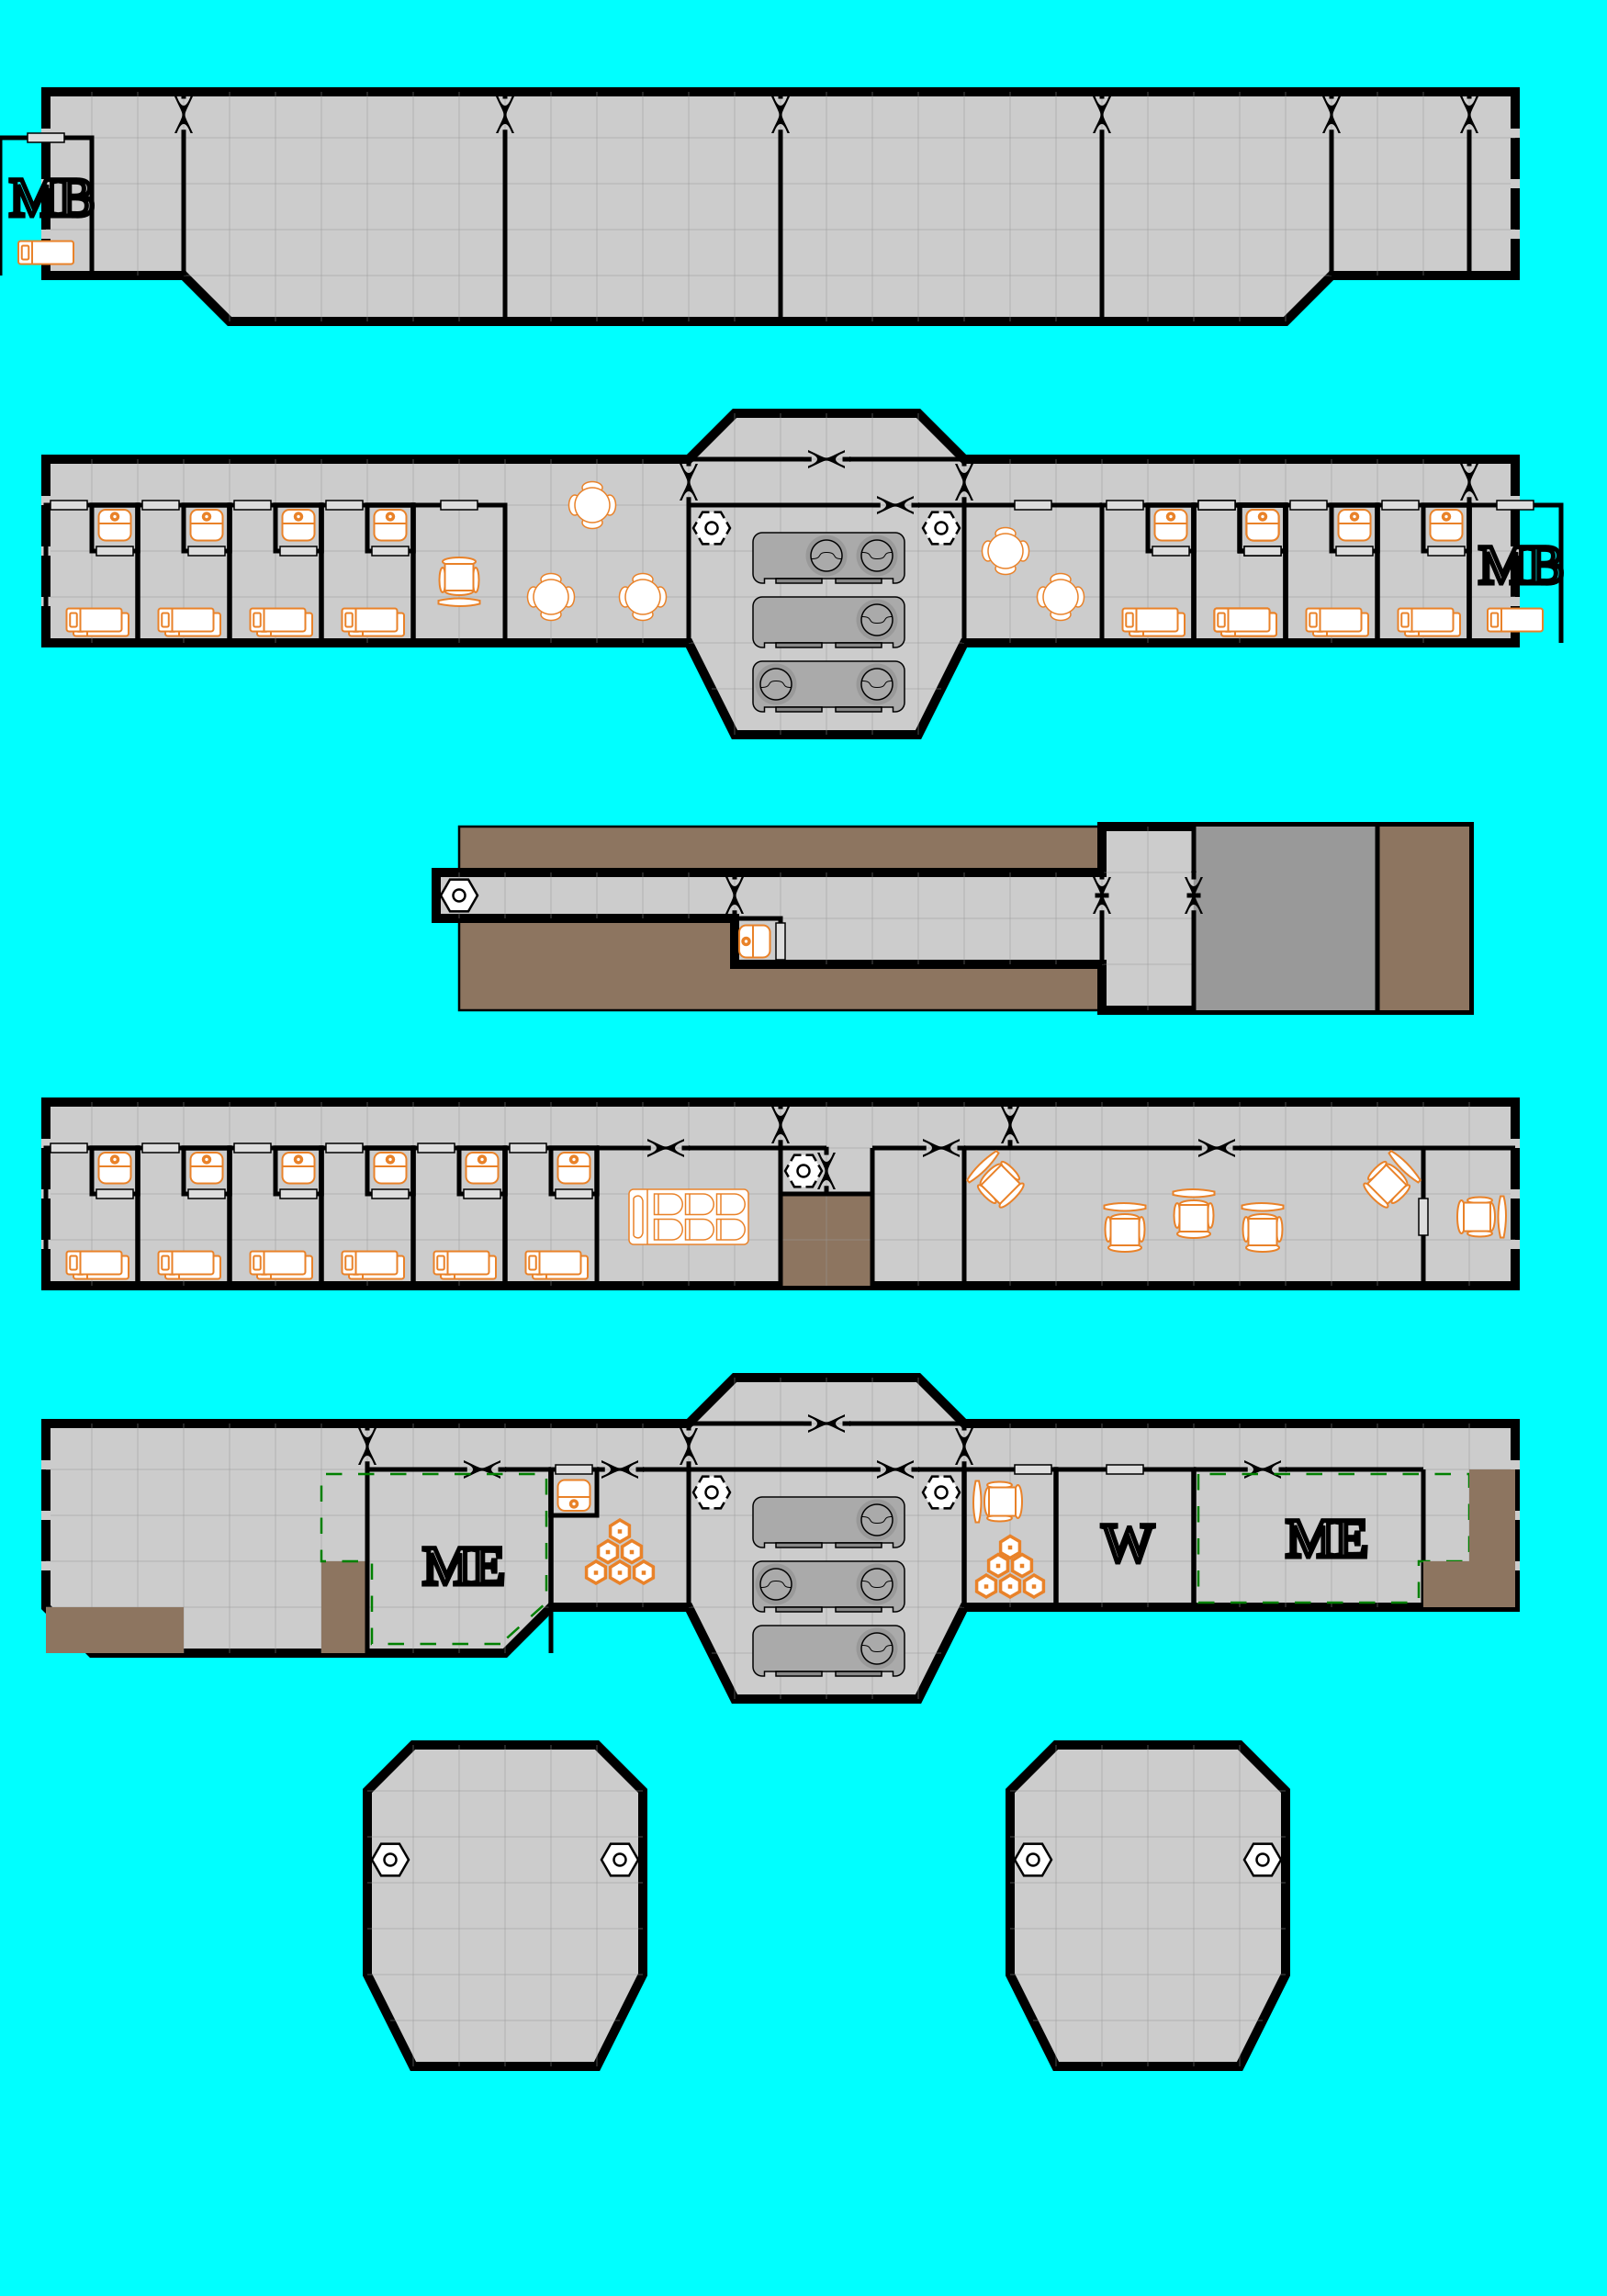
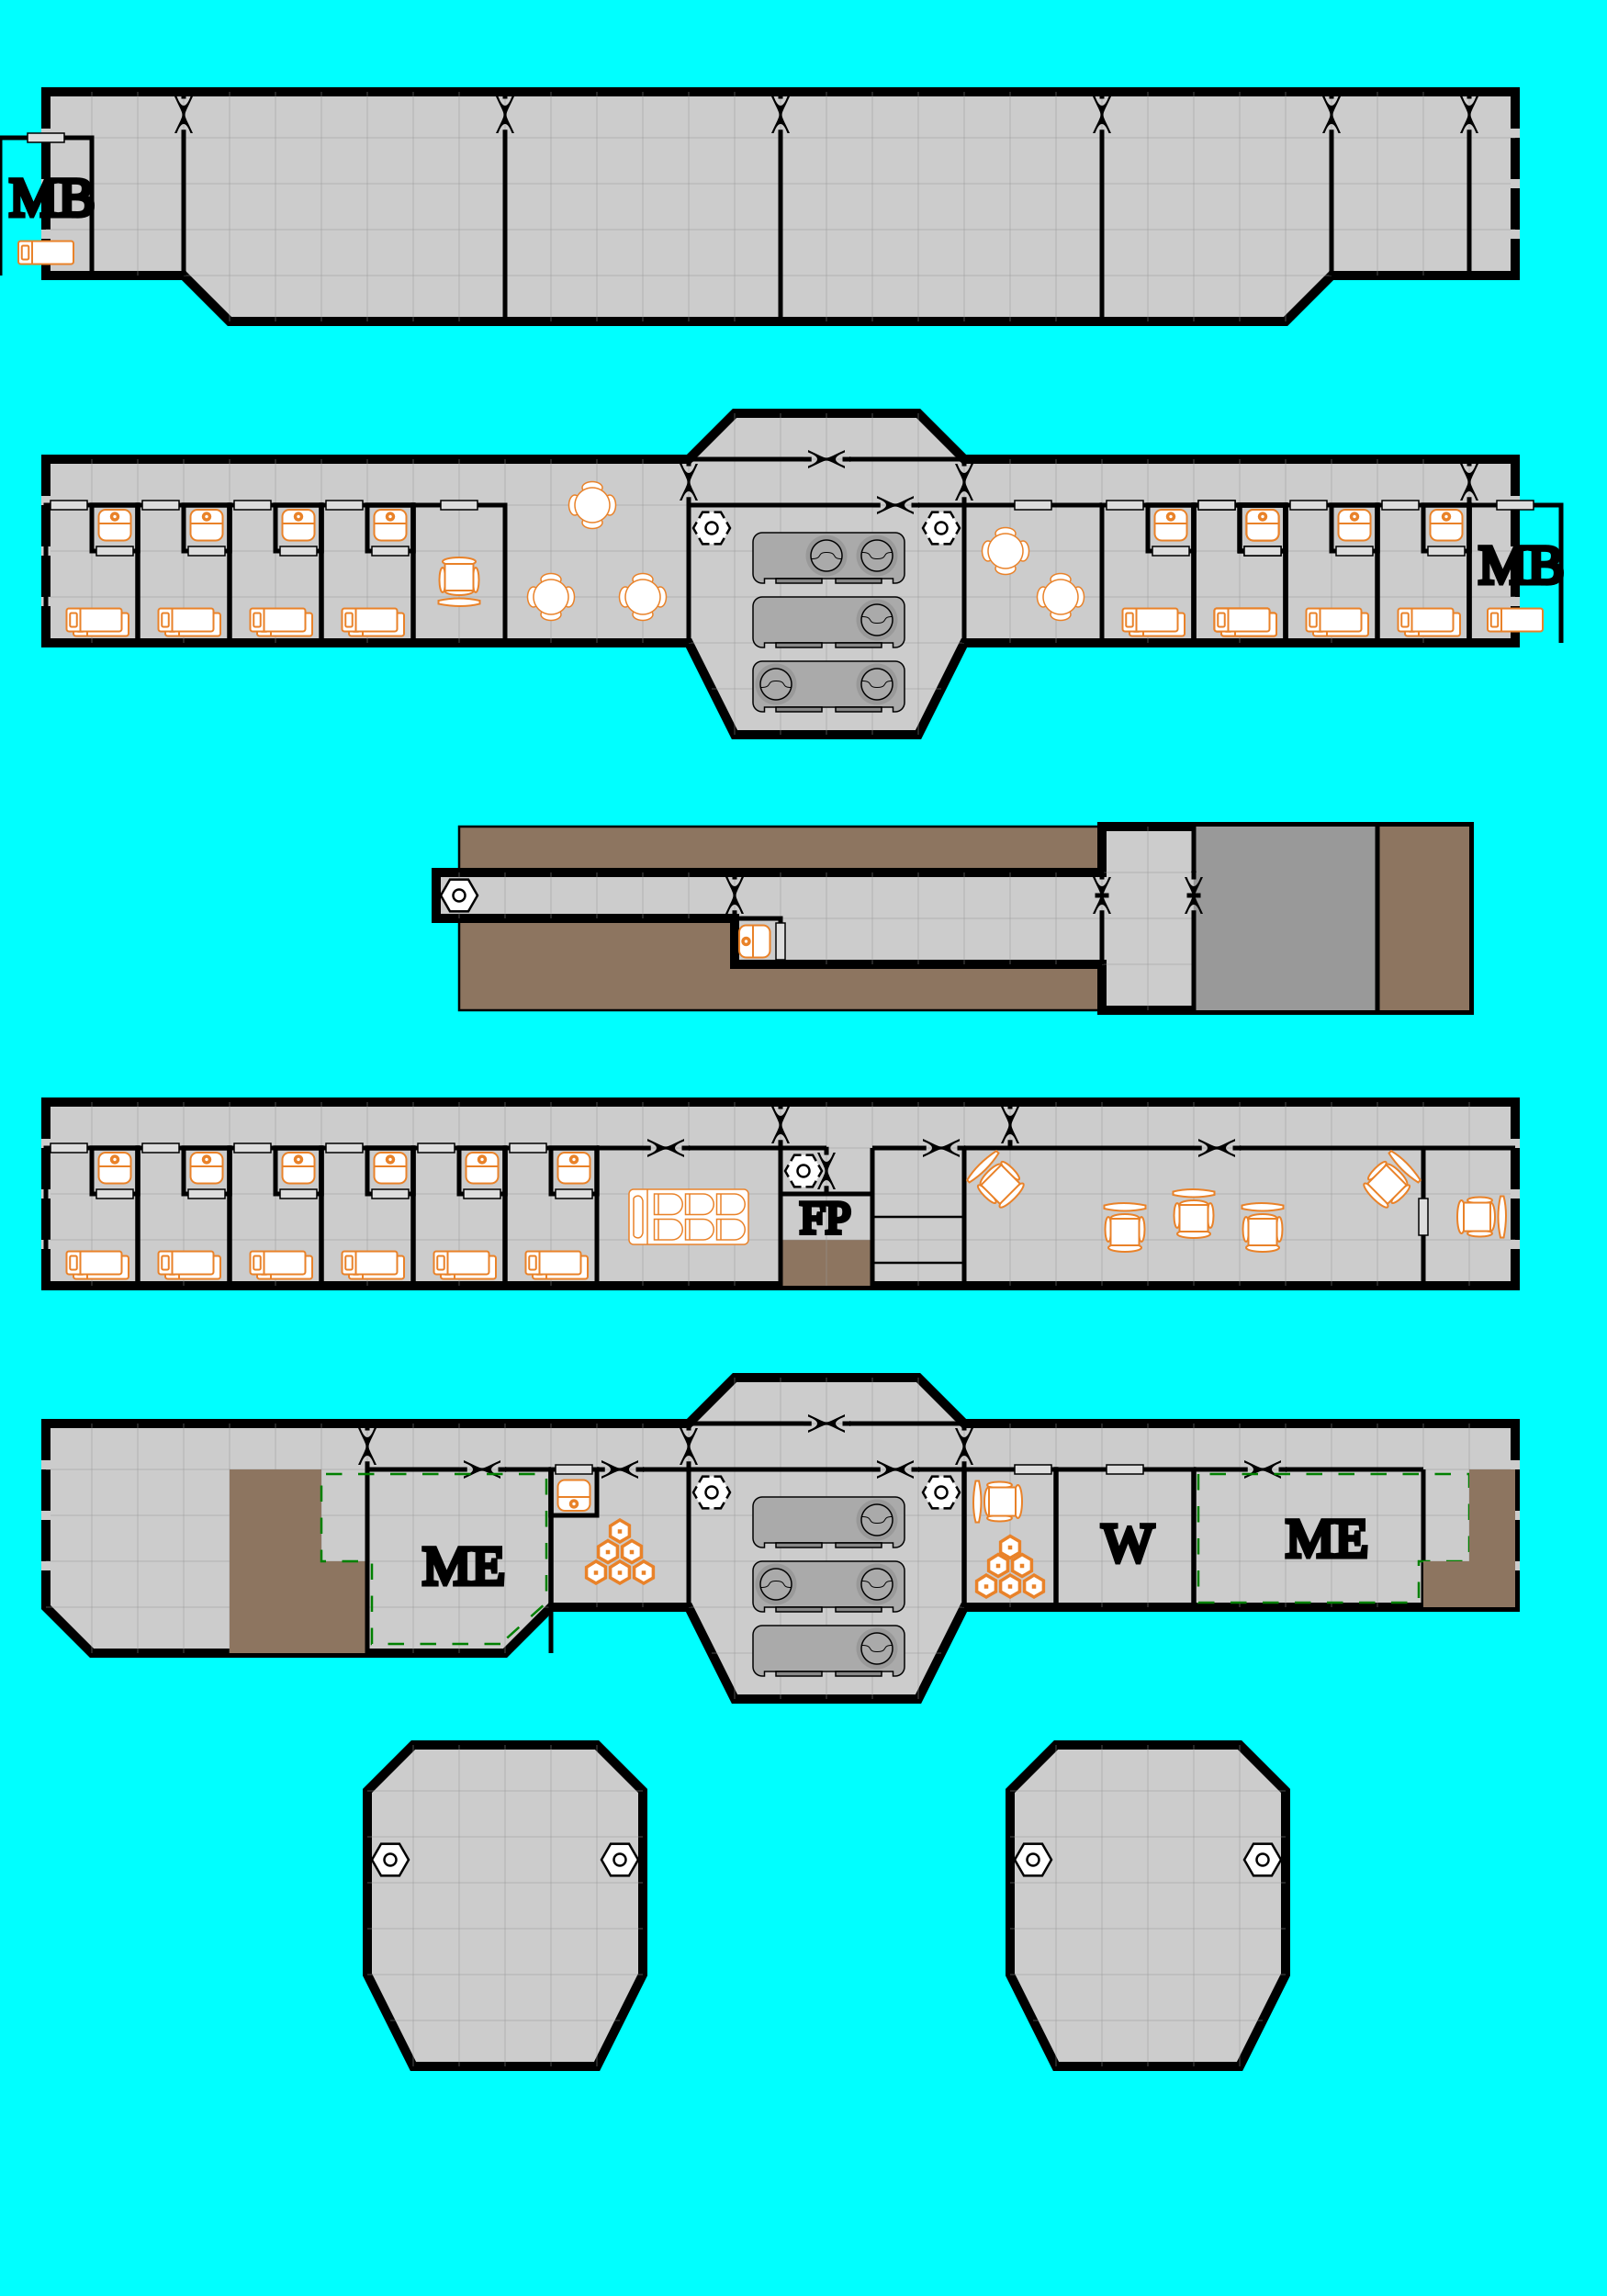
<svg xmlns="http://www.w3.org/2000/svg" version="1.2" height="50cm" width="35cm" viewBox="0 0 350 500" x="0" y="0">
  <defs>
    <path id="sliding_door" stroke-width=".3" fill="#dddddd" stroke="black" d="m-4,-1 v2h8v-2z" />
    <g id="fresher" fill="white" stroke="#e98229" stroke-width=".4">
      <path d="m-5,-5 v10h10v-10z" stroke="black" stroke-width="1" fill="none" />
      <rect x="-3.5" y="-4" width="7" height="6.7" rx="1.5" />
      <line x1="-3.5" x2="3.5" y1="-1" y2="-1" />
      <circle cx="0" cy="-2.5" r=".7" fill="none" stroke-width=".7" />
      <use y="5" href="#sliding_door" />
    </g>
    <g id="single_bed" fill="white" stroke="#e98229" stroke-width=".4">
      <rect width="12" height="5" rx=".5" />
      <line x1="3" x2="3" y1="0" y2="5" />
      <rect x=".75" y="1" width="1.5" height="3" rx=".3" />
    </g>
    <g id="bunks" fill="none">
      <use x="6" y="3.5" href="#single_bed" />
      <use x="4.5" y="2.5" href="#single_bed" />
    </g>
    <g id="stateroom">
      <path stroke="black" stroke-width="1" d="m-10,15 v-30 h20 v30" />
      <use x="-10" y="5" href="#bunks" />
      <use x="5" y="-10" href="#fresher" />
      <use x="-5" y="-15" href="#sliding_door" />
    </g>
    <g id="pressure_hatch">
      <path d="m-2,-4 h.5 q 1.5,4 3,0 h.5 c -2.25,5 -2.25,3 0,8 h-.5 q-1.5,-4 -3,0 h-.5 c 2.25,-5 2.25,-3 0,-8 z m1.5,-1.25 h1v1.75h-1z m0,8.5 h1v1.75h-1z" fill="black" stroke="none" />
    </g>
    <g id="airlock_hatch">
      <use href="#pressure_hatch" />
      <line x1="-1.5" x2="1.5" y1="0" y2="0" />
    </g>
    <g id="workstation" fill="white" stroke="#e98229" stroke-width=".4">
      <path d="m-4.5,-4.5 q 4,-1 9,0 v.7 q -4.5,1 -9,0z" />
      <ellipse cx="0" cy="4.7" rx="3.6" ry=".9" />
      <ellipse cx="-3.6" cy=".7" rx=".7" ry="2.7" />
      <ellipse cx="3.6" cy=".7" rx=".7" ry="2.7" />
      <ellipse cx="0" cy="-1.7" rx="3.1" ry=".9" />
      <rect x="-3.1" y="-1.6" width="6.2" height="5.8" rx=".2" />
    </g>
    <g id="table_and_chairs" fill="white" stroke="#e98229" stroke-width=".3">
      <ellipse cx="-3.8" rx="1.3" ry="2.2" />
      <ellipse cx="3.8" rx="1.3" ry="2.2" />
      <ellipse cy="3.8" rx="2.2" ry="1.3" />
      <ellipse cy="-3.8" rx="2.2" ry="1.3" />
      <circle r="3.8" />
    </g>
    <g id="raft_chair" fill="white" stroke="#e98229" stroke-width=".3">
      <path d="m0,0 h3.9 a2,2 0 0 1 0,4.5 h-3.9 z m.9,0 v4.5" />
    </g>
    <g id="air_raft" fill="white" stroke="#e98229" stroke-width=".3">
      <rect x="-13" y="-6" width="26" height="12" rx="1" />
      <line x1="-9" x2="-9" y1="-6" y2="6" />
      <path d="m-12,-4 c.1,-.5 1.6,-1.2 2,.5         v7 c -.4,1.7 -1.9,1 -2,.5z" />
      <use x="6.1" y="-5" href="#raft_chair" />
      <use x="-.7" y="-5" href="#raft_chair" />
      <use x="-7.5" y="-5" href="#raft_chair" />
      <use x="6.1" y=".5" href="#raft_chair" />
      <use x="-.7" y=".5" href="#raft_chair" />
      <use x="-7.5" y=".5" href="#raft_chair" />
    </g>
    <g id="single_drone" fill="white" stroke="#e98229" stroke-width=".7">
      <path d="m-2.079,.6 2.079,1.2 2.079,-1.2 0,-2.4 -2.079,-1.2 -2.079,1.3z" />
      <rect x="-.1" y="-.6" width=".2" height=".2" />
    </g>
    <g id="probe_drones">
      <use y="-4.5" href="#single_drone" />
      <use x="-2.6" href="#single_drone" />
      <use x="2.6" href="#single_drone" />
      <use y="4.5" href="#single_drone" />
      <use x="-5.2" y="4.5" href="#single_drone" />
      <use x="5.2" y="4.5" href="#single_drone" />
    </g>
    <g id="library">
      <path stroke="black" stroke-width="1" d="m-10,15 v-30 h20 v30" />
      <use y="-15" href="#sliding_door" />
      <use y="2" href="#workstation" transform="rotate(180, 0,2)" />
    </g>
    <g id="medical_bay">
      <path stroke="black" stroke-width="1" d="m-10,15 v-30 h20 v30" />
-       <text x="-8" y="2">MB</text>
+       <text x="-8" y="2" fill="black">MB</text>
      <use y="-15" href="#sliding_door" />
      <use x="-6" y="7.5" href="#single_bed" />
    </g>
    <g id="workshop">
      <path stroke="black" stroke-width="1" d="m-15,15 v-30 h30 v30" />
-       <text x="-5" y="5">W</text>
+       <text x="-5" y="5" fill="black">W</text>
      <use y="-15" href="#sliding_door" />
    </g>
    <g id="repair_drones">
      <path stroke="black" stroke-width="1" d="m-10,15 v-30 h20 v30" />
      <use x="5" y="-15" href="#sliding_door" />
      <use x="-3" y="-8" href="#workstation" transform="rotate(-90 -3,-8)" />
      <use y="2.5" href="#single_drone" />
      <use x="-2.6" y="6.5" href="#single_drone" />
      <use x="2.6" y="6.5" href="#single_drone" />
      <use y="11" href="#single_drone" />
      <use x="-5.2" y="11" href="#single_drone" />
      <use x="5.2" y="11" href="#single_drone" />
    </g>
    <g id="multienvironment1">
      <line x1="-20" x2="-20" y1="15" y2="-25" />
      <line x1="-20" x2="0" y1="-25" y2="-25" />
      <line x1="10" x2="20" y1="-25" y2="-25" />
      <line x1="20" x2="20" y1="-25" y2="15" />
      <use x="5" y="-25" href="#pressure_hatch" transform="rotate(90 5,-25)" />
      <path d="m9,13 h-28v-18h-11v-19h49v28z" stroke="green" stroke-dasharray="3.5" stroke-width=".5" />
-       <text x="-8">ME</text>
+       <text x="-8" fill="black">ME</text>
    </g>
    <g id="multienvironment2">
      <line x1="-25" x2="-25" y1="15" y2="-15" />
      <line x1="-25" x2="-15" y1="-15" y2="-15" />
      <line x1="-5" x2="25" y1="-15" y2="-15" />
      <line x1="25" x2="25" y1="-15" y2="15" />
      <use x="-10" y="-15" href="#pressure_hatch" transform="rotate(90 -10,-15)" />
      <path stroke="green" stroke-dasharray="3.5" stroke-width=".5" d="m-24,-14 v28h48v-9h11v-19z       " />
-       <text x="-5" y="4">ME</text>
+       <text x="-5" y="4" fill="black">ME</text>
    </g>
    <g id="elevator" fill="white" stroke="black" stroke-width=".5">
      <path d="m-2,3.464 4,0 2,-3.464 -2,-3.464 -4,0 -2,3.464z" />
      <circle r="1.3" stroke-dasharray="none" />
    </g>
    <g id="elevator_shaft" stroke-dasharray="3 1" stroke-dashoffset="1.5">
      <use href="#elevator" />
    </g>
    <g id="bare_engineering_display">
      <circle r="4" stroke="#999999" />
      <circle r="3.4" stroke="black" stroke-width=".3" />
    </g>
    <g id="engineering_display_down">
      <use href="#bare_engineering_display" />
      <path stroke-width=".2" d="m-3.2,-.7 c 2.5,0 1,1.4 3.2,1.4 c 2.5,0 1,-1.4 3.2,-1.4" />
    </g>
    <g id="engineering_display_up">
      <use href="#bare_engineering_display" />
      <path stroke-width=".2" d="m-3.2,.7 c 2.5,0 1,-1.4 3.2,-1.4 c 2.5,0 1,1.4 3.2,1.4" />
    </g>
    <g id="engineering_console0">
      <path stroke-width=".3" fill="#aaaaaa" d="m-16,-2 a 2,2 0 0 1 2,-2 h29 a 2,2 0 0 1 2,2 v7 a 2,2 0 0 1 -2,2 h-.5v-1h-28v1h-.5 a 2,2 0 0 1 -2,-2z" />
      <rect x="2" y="6" width="10" height="1" stroke-width=".3" fill="#888888" />
      <rect x="-11" y="6" width="10" height="1" stroke-width=".3" fill="#888888" />
      <use x="11" y="1" href="#engineering_display_down" />
    </g>
    <g id="engineering_console1">
      <use href="#engineering_console0" />
      <use x="0" y="1" href="#engineering_display_up" />
    </g>
    <g id="engineering_console2">
      <use href="#engineering_console0" />
      <use x="-11" y="1" href="#engineering_display_up" />
+     </g>
+     <g id="fuel_processor">
+       <rect x="10" width="20" height="10" stroke="black" stroke-width=".5" />
+       <text x="-5.8" y="3.5" fill="black" font-size="10">FP</text>
    </g>
    <rect id="fuel" x="-5" y="-5" width="10" height="10" fill="#8d7560" stroke="none" />
  </defs>
  <rect x="0" y="0" width="350" height="500" fill="aqua" />
  <g stroke="black" stroke-width="1" fill="none">
    <g id="Q1main" transform="translate(10 20)">
      <path stroke-width="2" fill="#cccccc" d="m0,0 h320 v40 h-40 l-10,10 h-230 l-10,-10 h-30z" />
      <g stroke="#999999" stroke-width=".1">
        <line x1="0" x2="320" y1="10" y2="10" />
        <line x1="0" x2="320" y1="20" y2="20" />
        <line x1="0" x2="320" y1="30" y2="30" />
        <line x1="30" x2="280" y1="40" y2="40" />
        <line x1="10" x2="10" y1="0" y2="40" />
        <line x1="20" x2="20" y1="0" y2="40" />
        <line x1="30" x2="30" y1="0" y2="40" />
        <line x1="40" x2="40" y1="0" y2="50" />
        <line x1="50" x2="50" y1="0" y2="50" />
        <line x1="60" x2="60" y1="0" y2="50" />
        <line x1="70" x2="70" y1="0" y2="50" />
        <line x1="80" x2="80" y1="0" y2="50" />
        <line x1="90" x2="90" y1="0" y2="50" />
        <line x1="100" x2="100" y1="0" y2="50" />
        <line x1="110" x2="110" y1="0" y2="50" />
        <line x1="120" x2="120" y1="0" y2="50" />
        <line x1="130" x2="130" y1="0" y2="50" />
        <line x1="140" x2="140" y1="0" y2="50" />
        <line x1="150" x2="150" y1="0" y2="50" />
        <line x1="160" x2="160" y1="0" y2="50" />
        <line x1="170" x2="170" y1="0" y2="50" />
        <line x1="180" x2="180" y1="0" y2="50" />
        <line x1="190" x2="190" y1="0" y2="50" />
        <line x1="200" x2="200" y1="0" y2="50" />
        <line x1="210" x2="210" y1="0" y2="50" />
        <line x1="220" x2="220" y1="0" y2="50" />
        <line x1="230" x2="230" y1="0" y2="50" />
        <line x1="240" x2="240" y1="0" y2="50" />
        <line x1="250" x2="250" y1="0" y2="50" />
        <line x1="260" x2="260" y1="0" y2="50" />
        <line x1="270" x2="270" y1="0" y2="50" />
        <line x1="280" x2="280" y1="0" y2="40" />
        <line x1="290" x2="290" y1="0" y2="40" />
        <line x1="300" x2="300" y1="0" y2="40" />
        <line x1="310" x2="310" y1="0" y2="40" />
      </g>
      <line x1="0" x2="0" y1="0" y2="40" stroke-width="2" stroke-dasharray="2 9" stroke-dashoffset="3" stroke="#cccccc" />
      <line x1="320" x2="320" y1="0" y2="40" stroke-width="2" stroke-dasharray="2 9" stroke-dashoffset="3" stroke="#cccccc" />
      <line x1="30" x2="30" y1="10" y2="40" />
      <line x1="100" x2="100" y1="10" y2="50" />
      <line x1="160" x2="160" y1="10" y2="50" />
      <line x1="230" x2="230" y1="10" y2="50" />
      <line x1="280" x2="280" y1="10" y2="40" />
      <line x1="310" x2="310" y1="10" y2="40" />
      <use x="30" y="5" href="#pressure_hatch" />
      <use x="100" y="5" href="#pressure_hatch" />
      <use x="160" y="5" href="#pressure_hatch" />
      <use x="230" y="5" href="#pressure_hatch" />
      <use x="280" y="5" href="#pressure_hatch" />
      <use x="310" y="5" href="#pressure_hatch" />
      <use x="0" y="25" href="#medical_bay" />
    </g>
    <g id="Q2main" transform="translate(10,100)">
      <path stroke-width="2" fill="#cccccc" d="m0,0 h140 l10,-10 h40 l10,10 h120 v40 h-120 l-10,20 h-40 l-10,-20 h-140z" />
      <g stroke="#999999" stroke-width=".1">
        <line x1="140" x2="200" y1="0" y2="0" />
        <line x1="0" x2="320" y1="10" y2="10" />
        <line x1="0" x2="320" y1="20" y2="20" />
        <line x1="0" x2="320" y1="30" y2="30" />
        <line x1="140" x2="200" y1="40" y2="40" />
        <line x1="145" x2="195" y1="50" y2="50" />
        <line x1="10" x2="10" y1="0" y2="40" />
        <line x1="20" x2="20" y1="0" y2="40" />
        <line x1="30" x2="30" y1="0" y2="40" />
        <line x1="40" x2="40" y1="0" y2="40" />
        <line x1="50" x2="50" y1="0" y2="40" />
        <line x1="60" x2="60" y1="0" y2="40" />
        <line x1="70" x2="70" y1="0" y2="40" />
        <line x1="80" x2="80" y1="0" y2="40" />
        <line x1="90" x2="90" y1="0" y2="40" />
        <line x1="100" x2="100" y1="0" y2="40" />
        <line x1="110" x2="110" y1="0" y2="40" />
        <line x1="120" x2="120" y1="0" y2="40" />
        <line x1="130" x2="130" y1="0" y2="40" />
        <line x1="140" x2="140" y1="0" y2="40" />
        <line x1="150" x2="150" y1="-10" y2="60" />
        <line x1="160" x2="160" y1="-10" y2="60" />
        <line x1="170" x2="170" y1="-10" y2="60" />
        <line x1="180" x2="180" y1="-10" y2="60" />
        <line x1="190" x2="190" y1="-10" y2="60" />
        <line x1="200" x2="200" y1="0" y2="40" />
        <line x1="210" x2="210" y1="0" y2="40" />
        <line x1="220" x2="220" y1="0" y2="40" />
        <line x1="230" x2="230" y1="0" y2="40" />
        <line x1="240" x2="240" y1="0" y2="40" />
        <line x1="250" x2="250" y1="0" y2="40" />
        <line x1="260" x2="260" y1="0" y2="40" />
        <line x1="270" x2="270" y1="0" y2="40" />
        <line x1="280" x2="280" y1="0" y2="40" />
        <line x1="290" x2="290" y1="0" y2="40" />
        <line x1="300" x2="300" y1="0" y2="40" />
        <line x1="310" x2="310" y1="0" y2="40" />
      </g>
      <line x1="0" x2="0" y1="0" y2="40" stroke-width="2" stroke-dasharray="2 9" stroke-dashoffset="3" stroke="#cccccc" />
      <line x1="320" x2="320" y1="0" y2="40" stroke-width="2" stroke-dasharray="2 9" stroke-dashoffset="3" stroke="#cccccc" />
      <line x1="140" x2="140" y1="10" y2="40" />
      <line x1="200" x2="200" y1="10" y2="40" />
      <line x1="310" x2="310" y1="10" y2="40" />
      <line x1="175" x2="200" y1="0" y2="0" />
      <line x1="140" x2="165" y1="0" y2="0" />
      <line x1="140" x2="180" y1="10" y2="10" />
      <line x1="190" x2="200" y1="10" y2="10" />
      <line x1="200" x2="230" y1="10" y2="10" />
      <use x="140" y="5" href="#pressure_hatch" />
      <use x="200" y="5" href="#pressure_hatch" />
      <use x="310" y="5" href="#pressure_hatch" />
      <use x="170" y="0" href="#pressure_hatch" transform="rotate(90 170,0)" />
      <use x="185" y="10" href="#pressure_hatch" transform="rotate(90 185,10)" />
      <use x="10" y="25" href="#stateroom" />
      <use x="30" y="25" href="#stateroom" />
      <use x="50" y="25" href="#stateroom" />
      <use x="70" y="25" href="#stateroom" />
      <use x="240" y="25" href="#stateroom" />
      <use x="260" y="25" href="#stateroom" />
      <use x="90" y="25" href="#library" />
      <use x="260" y="25" href="#stateroom" />
      <use x="280" y="25" href="#stateroom" />
      <use x="300" y="25" href="#stateroom" />
      <use x="320" y="25" href="#medical_bay" />
      <use x="119" y="10" href="#table_and_chairs" />
      <use x="110" y="30" href="#table_and_chairs" />
      <use x="130" y="30" href="#table_and_chairs" />
      <use x="209" y="20" href="#table_and_chairs" />
      <use x="221" y="30" href="#table_and_chairs" />
      <use x="215" y="10" href="#sliding_door" />
      <use x="145" y="15" href="#elevator_shaft" />
      <use x="195" y="15" href="#elevator_shaft" />
      <use x="170" y="20" href="#engineering_console1" />
      <use x="170" y="34" href="#engineering_console0" />
      <use x="170" y="48" href="#engineering_console2" />
    </g>
    <g id="docking_ring" transform="translate(100 180)">
      <rect width="140" height="40" fill="#8d7560" stroke="black" stroke-width=".5" />
      <path stroke-width="2" fill="#cccccc" d="m-5,10 h145v-10h80v40h-80v-10h-80v-10h-65z" />
      <rect x="200" width="20" height="40" fill="#8d7560" stroke="none" />
      <g stroke="#999999" stroke-width=".1">
        <line x1="140" x2="160" y1="10" y2="10" />
        <line x1="60" x2="160" y1="20" y2="20" />
        <line x1="140" x2="160" y1="30" y2="30" />
        <line x1="0" x2="0" y1="10" y2="20" />
        <line x1="10" x2="10" y1="10" y2="20" />
        <line x1="20" x2="20" y1="10" y2="20" />
        <line x1="30" x2="30" y1="10" y2="20" />
        <line x1="40" x2="40" y1="10" y2="20" />
        <line x1="50" x2="50" y1="10" y2="20" />
        <line x1="60" x2="60" y1="10" y2="20" />
        <line x1="70" x2="70" y1="10" y2="30" />
        <line x1="80" x2="80" y1="10" y2="30" />
        <line x1="90" x2="90" y1="10" y2="30" />
        <line x1="100" x2="100" y1="10" y2="30" />
        <line x1="110" x2="110" y1="10" y2="30" />
        <line x1="120" x2="120" y1="10" y2="30" />
        <line x1="130" x2="130" y1="10" y2="30" />
        <line x1="140" x2="140" y1="10" y2="30" />
        <line x1="150" x2="150" y1="0" y2="40" />
        <line x1="160" x2="160" y1="0" y2="40" />
      </g>
      <rect x="160" width="40" height="40" stroke="none" fill="#999999" />
      <line x1="140" x2="140" y1="20" y2="30" />
      <line x1="160" x2="160" y1="0" y2="10" />
      <line x1="160" x2="160" y1="20" y2="40" />
      <line x1="200" x2="200" y1="0" y2="40" />
      <use x="60" y="15" href="#pressure_hatch" />
      <use x="140" y="15" href="#airlock_hatch" />
      <use x="160" y="15" href="#airlock_hatch" />
      <use x="0" y="15" href="#elevator" />
      <use x="65" y="25" href="#fresher" transform="rotate(-90 65,25)" />
    </g>
    <g id="Q3main" transform="translate(10 240)">
      <path stroke-width="2" fill="#cccccc" d="m0,0 h320 v40 h-320z" />
-       <use x="165" y="25" href="#fuel" />
-       <use x="175" y="25" href="#fuel" />
      <use x="165" y="35" href="#fuel" />
      <use x="175" y="35" href="#fuel" />
      <g stroke="#999999" stroke-width=".1">
        <line x1="0" x2="320" y1="10" y2="10" />
        <line x1="0" x2="320" y1="20" y2="20" />
        <line x1="0" x2="320" y1="30" y2="30" />
        <line x1="10" x2="10" y1="0" y2="40" />
        <line x1="20" x2="20" y1="0" y2="40" />
        <line x1="30" x2="30" y1="0" y2="40" />
        <line x1="40" x2="40" y1="0" y2="40" />
        <line x1="50" x2="50" y1="0" y2="40" />
        <line x1="60" x2="60" y1="0" y2="40" />
        <line x1="70" x2="70" y1="0" y2="40" />
        <line x1="80" x2="80" y1="0" y2="40" />
        <line x1="90" x2="90" y1="0" y2="40" />
        <line x1="100" x2="100" y1="0" y2="40" />
        <line x1="110" x2="110" y1="0" y2="40" />
        <line x1="120" x2="120" y1="0" y2="40" />
        <line x1="130" x2="130" y1="0" y2="40" />
        <line x1="140" x2="140" y1="0" y2="40" />
        <line x1="150" x2="150" y1="0" y2="40" />
        <line x1="160" x2="160" y1="0" y2="40" />
        <line x1="170" x2="170" y1="0" y2="40" />
        <line x1="180" x2="180" y1="0" y2="40" />
        <line x1="190" x2="190" y1="0" y2="40" />
        <line x1="200" x2="200" y1="0" y2="40" />
        <line x1="210" x2="210" y1="0" y2="40" />
        <line x1="220" x2="220" y1="0" y2="40" />
        <line x1="230" x2="230" y1="0" y2="40" />
        <line x1="240" x2="240" y1="0" y2="40" />
        <line x1="250" x2="250" y1="0" y2="40" />
        <line x1="260" x2="260" y1="0" y2="40" />
        <line x1="270" x2="270" y1="0" y2="40" />
        <line x1="280" x2="280" y1="0" y2="40" />
        <line x1="290" x2="290" y1="0" y2="40" />
        <line x1="300" x2="300" y1="0" y2="40" />
        <line x1="310" x2="310" y1="0" y2="40" />
      </g>
      <line x1="0" x2="0" y1="0" y2="40" stroke-width="2" stroke-dasharray="2 9" stroke-dashoffset="3" stroke="#cccccc" />
      <line x1="320" x2="320" y1="0" y2="40" stroke-width="2" stroke-dasharray="2 9" stroke-dashoffset="3" stroke="#cccccc" />
      <use x="10" y="25" href="#stateroom" />
      <use x="30" y="25" href="#stateroom" />
      <use x="50" y="25" href="#stateroom" />
      <use x="70" y="25" href="#stateroom" />
      <use x="90" y="25" href="#stateroom" />
      <use x="110" y="25" href="#stateroom" />
      <line x1="160" x2="180" y1="20" y2="20" />
      <line x1="160" x2="160" y1="10" y2="40" />
      <line x1="180" x2="180" y1="10" y2="40" />
      <line x1="200" x2="200" y1="10" y2="40" />
      <line x1="300" x2="300" y1="10" y2="40" />
      <line x1="120" x2="130" y1="10" y2="10" />
      <line x1="140" x2="160" y1="10" y2="10" />
      <line x1="160" x2="170" y1="10" y2="10" />
      <line x1="180" x2="190" y1="10" y2="10" />
      <line x1="200" x2="250" y1="10" y2="10" />
      <line x1="260" x2="300" y1="10" y2="10" />
      <line x1="300" x2="320" y1="10" y2="10" />
      <use x="300" y="25" href="#sliding_door" transform="rotate(90 300,25)" />
      <use x="160" y="5" href="#pressure_hatch" />
      <use x="210" y="5" href="#pressure_hatch" />
      <use x="170" y="15" href="#pressure_hatch" />
      <use x="135" y="10" href="#pressure_hatch" transform="rotate(90 135,10)" />
      <use x="195" y="10" href="#pressure_hatch" transform="rotate(90 195,10)" />
      <use x="255" y="10" href="#pressure_hatch" transform="rotate(90 255,10)" />
      <use x="235" y="27" href="#workstation" />
      <use x="250" y="24" href="#workstation" />
      <use x="265" y="27" href="#workstation" />
      <use x="207" y="17" href="#workstation" transform="rotate(-45 207,17)" />
      <use x="293" y="17" href="#workstation" transform="rotate(45 293,17)" />
      <use x="313" y="25" href="#workstation" transform="rotate(90 313,25)" />
      <use x="140" y="25" href="#air_raft" />
      <use x="165" y="15" href="#elevator_shaft" />
+       <use x="170" y="25" href="#fuel_processor" />
    </g>
    <g id="Q4main" transform="translate(10,310)">
      <path stroke-width="2" fill="#cccccc" d="m0,0 h140 l10,-10 h40 l10,10 h120 v40 h-120 l-10,20 h-40 l-10,-20 h-30 l-10,10 h-90 l-10,-10z" />
      <g stroke="#999999" stroke-width=".1">
        <line x1="140" x2="200" y1="0" y2="0" />
        <line x1="0" x2="320" y1="10" y2="10" />
        <line x1="0" x2="320" y1="20" y2="20" />
        <line x1="0" x2="320" y1="30" y2="30" />
        <line x1="0" x2="110" y1="40" y2="40" />
        <line x1="140" x2="200" y1="40" y2="40" />
        <line x1="145" x2="195" y1="50" y2="50" />
        <line x1="10" x2="10" y1="0" y2="50" />
        <line x1="20" x2="20" y1="0" y2="50" />
        <line x1="30" x2="30" y1="0" y2="50" />
        <line x1="40" x2="40" y1="0" y2="50" />
        <line x1="50" x2="50" y1="0" y2="50" />
        <line x1="60" x2="60" y1="0" y2="50" />
        <line x1="70" x2="70" y1="0" y2="50" />
        <line x1="80" x2="80" y1="0" y2="50" />
        <line x1="90" x2="90" y1="0" y2="50" />
        <line x1="100" x2="100" y1="0" y2="50" />
        <line x1="110" x2="110" y1="0" y2="40" />
        <line x1="120" x2="120" y1="0" y2="40" />
        <line x1="130" x2="130" y1="0" y2="40" />
        <line x1="140" x2="140" y1="0" y2="40" />
        <line x1="150" x2="150" y1="-10" y2="60" />
        <line x1="160" x2="160" y1="-10" y2="60" />
        <line x1="170" x2="170" y1="-10" y2="60" />
        <line x1="180" x2="180" y1="-10" y2="60" />
        <line x1="190" x2="190" y1="-10" y2="60" />
        <line x1="200" x2="200" y1="0" y2="40" />
        <line x1="210" x2="210" y1="0" y2="40" />
        <line x1="220" x2="220" y1="0" y2="40" />
        <line x1="230" x2="230" y1="0" y2="40" />
        <line x1="240" x2="240" y1="0" y2="40" />
        <line x1="250" x2="250" y1="0" y2="40" />
        <line x1="260" x2="260" y1="0" y2="40" />
        <line x1="270" x2="270" y1="0" y2="40" />
        <line x1="280" x2="280" y1="0" y2="40" />
        <line x1="290" x2="290" y1="0" y2="40" />
        <line x1="300" x2="300" y1="0" y2="40" />
        <line x1="310" x2="310" y1="0" y2="40" />
      </g>
      <line x1="0" x2="0" y1="0" y2="40" stroke-width="2" stroke-dasharray="2 9" stroke-dashoffset="3" stroke="#cccccc" />
      <line x1="320" x2="320" y1="0" y2="40" stroke-width="2" stroke-dasharray="2 9" stroke-dashoffset="3" stroke="#cccccc" />
-       <use x="5" y="45" href="#fuel" />
-       <use x="15" y="45" href="#fuel" />
-       <use x="25" y="45" href="#fuel" />
+       <use x="45" y="15" href="#fuel" />
+       <use x="45" y="25" href="#fuel" />
+       <use x="45" y="35" href="#fuel" />
+       <use x="45" y="45" href="#fuel" />
+       <use x="55" y="15" href="#fuel" />
+       <use x="55" y="25" href="#fuel" />
+       <use x="55" y="35" href="#fuel" />
+       <use x="55" y="45" href="#fuel" />
      <use x="65" y="45" href="#fuel" />
      <use x="65" y="35" href="#fuel" />
      <use x="90" y="35" href="#multienvironment1" />
      <use x="235" y="25" href="#workshop" />
      <use x="275" y="25" href="#multienvironment2" />
      <use x="305" y="35" href="#fuel" />
      <use x="315" y="35" href="#fuel" />
      <use x="315" y="25" href="#fuel" />
      <use x="315" y="15" href="#fuel" />
      <line x1="110" x2="110" y1="10" y2="40" />
      <line x1="130" x2="140" y1="10" y2="10" />
      <line x1="140" x2="140" y1="10" y2="40" />
      <line x1="200" x2="200" y1="10" y2="40" />
      <line x1="175" x2="200" y1="0" y2="0" />
      <line x1="140" x2="165" y1="0" y2="0" />
      <line x1="140" x2="180" y1="10" y2="10" />
      <line x1="190" x2="200" y1="10" y2="10" />
      <use x="70" y="5" href="#pressure_hatch" />
      <use x="140" y="5" href="#pressure_hatch" />
      <use x="200" y="5" href="#pressure_hatch" />
      <use x="170" y="0" href="#pressure_hatch" transform="rotate(90 170,0)" />
      <use x="125" y="10" href="#pressure_hatch" transform="rotate(90 125,10)" />
      <use x="185" y="10" href="#pressure_hatch" transform="rotate(90 185,10)" />
      <use x="210" y="25" href="#repair_drones" />
      <use x="115" y="15" href="#fresher" transform="rotate(180 115,15)" />
      <use x="125" y="28.5" href="#probe_drones" />
      <use x="145" y="15" href="#elevator_shaft" />
      <use x="195" y="15" href="#elevator_shaft" />
      <use x="170" y="20" href="#engineering_console0" />
      <use x="170" y="34" href="#engineering_console2" />
      <use x="170" y="48" href="#engineering_console0" />
    </g>
    <g id="Q2eng" transform="translate(80,390)">
      <path stroke-width="2" fill="#cccccc" d="m0,0 10,-10 h40 l10,10 v40 l-10,20 h-40 l-10,-20 z" />
      <use x="5" y="15" href="#elevator" />
      <use x="55" y="15" href="#elevator" />
      <g stroke="#999999" stroke-width=".1">
        <line x1="0" x2="60" y1="0" y2="0" />
        <line x1="0" x2="60" y1="10" y2="10" />
        <line x1="0" x2="60" y1="20" y2="20" />
        <line x1="0" x2="60" y1="30" y2="30" />
        <line x1="0" x2="60" y1="40" y2="40" />
        <line x1="5" x2="55" y1="50" y2="50" />
        <line x1="10" x2="10" y1="-10" y2="60" />
        <line x1="20" x2="20" y1="-10" y2="60" />
        <line x1="30" x2="30" y1="-10" y2="60" />
        <line x1="40" x2="40" y1="-10" y2="60" />
        <line x1="50" x2="50" y1="-10" y2="60" />
      </g>
    </g>
    <g id="Q4eng" transform="translate(220,390)">
      <path stroke-width="2" fill="#cccccc" d="m0,0 10,-10 h40 l10,10 v40 l-10,20 h-40 l-10,-20 z" />
      <use x="5" y="15" href="#elevator" />
      <use x="55" y="15" href="#elevator" />
      <g stroke="#999999" stroke-width=".1">
        <line x1="0" x2="60" y1="0" y2="0" />
        <line x1="0" x2="60" y1="10" y2="10" />
        <line x1="0" x2="60" y1="20" y2="20" />
        <line x1="0" x2="60" y1="30" y2="30" />
        <line x1="0" x2="60" y1="40" y2="40" />
        <line x1="5" x2="55" y1="50" y2="50" />
        <line x1="10" x2="10" y1="-10" y2="60" />
        <line x1="20" x2="20" y1="-10" y2="60" />
        <line x1="30" x2="30" y1="-10" y2="60" />
        <line x1="40" x2="40" y1="-10" y2="60" />
        <line x1="50" x2="50" y1="-10" y2="60" />
      </g>
    </g>
  </g>
</svg>
